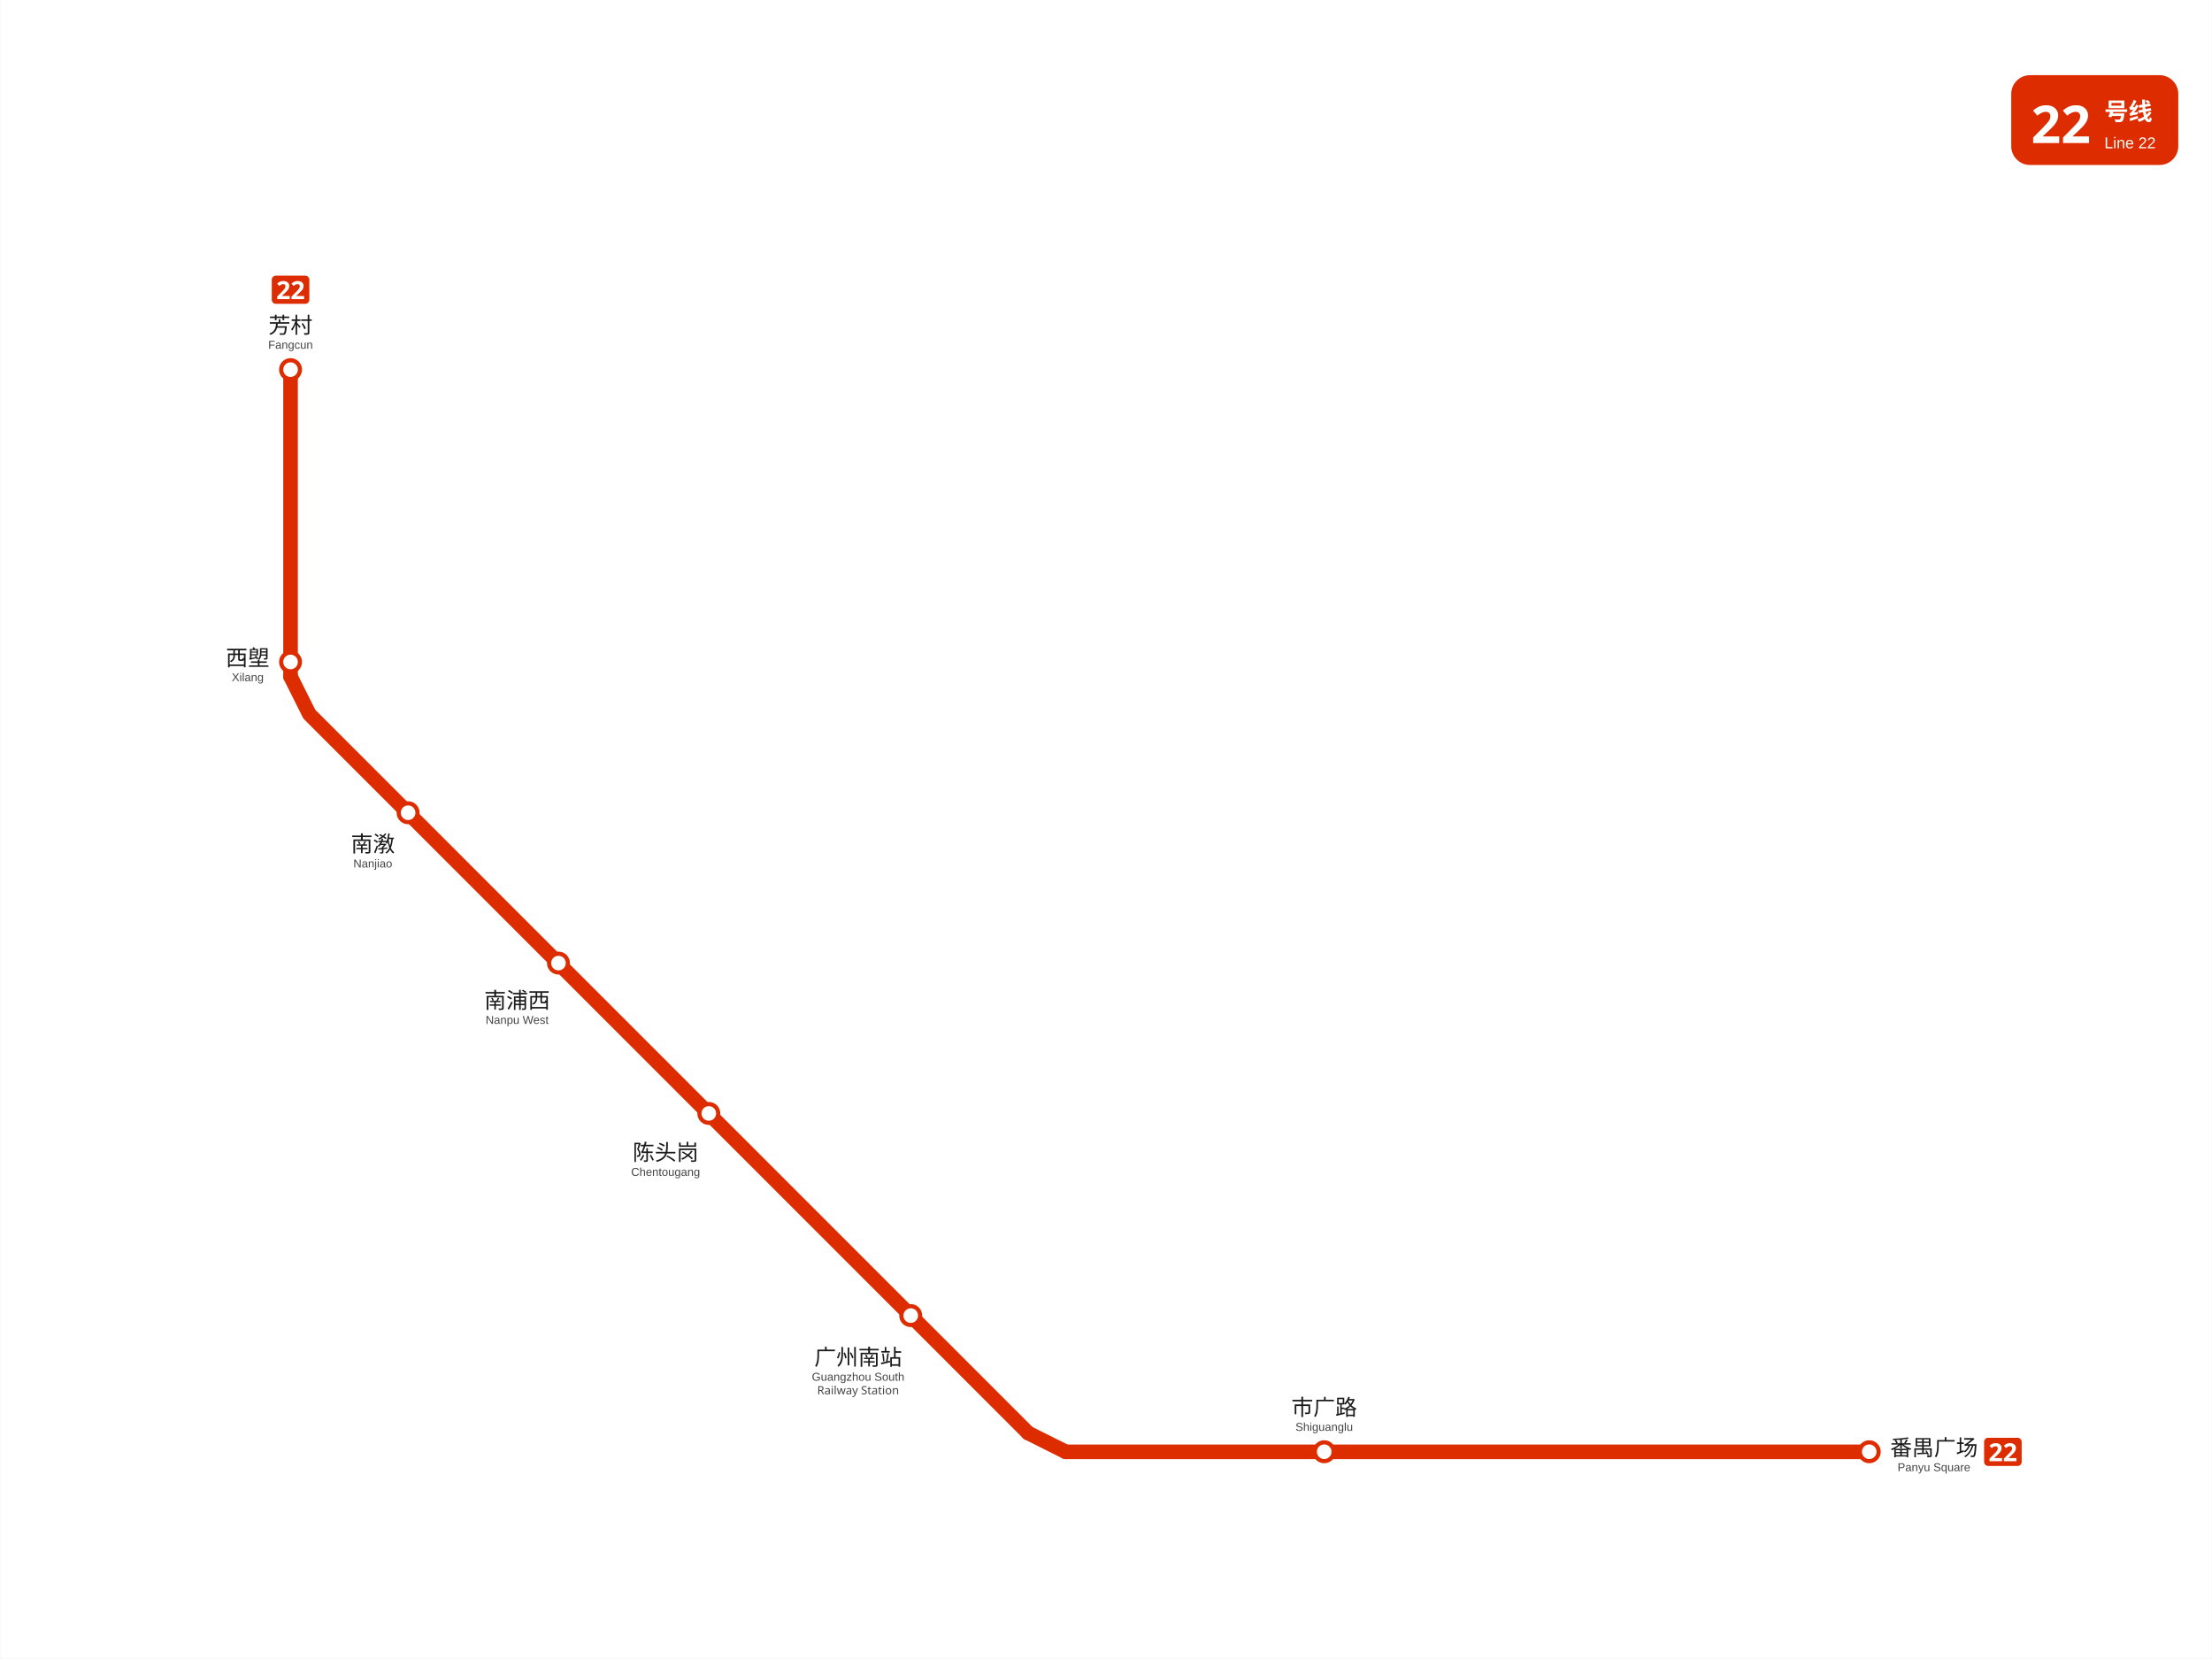
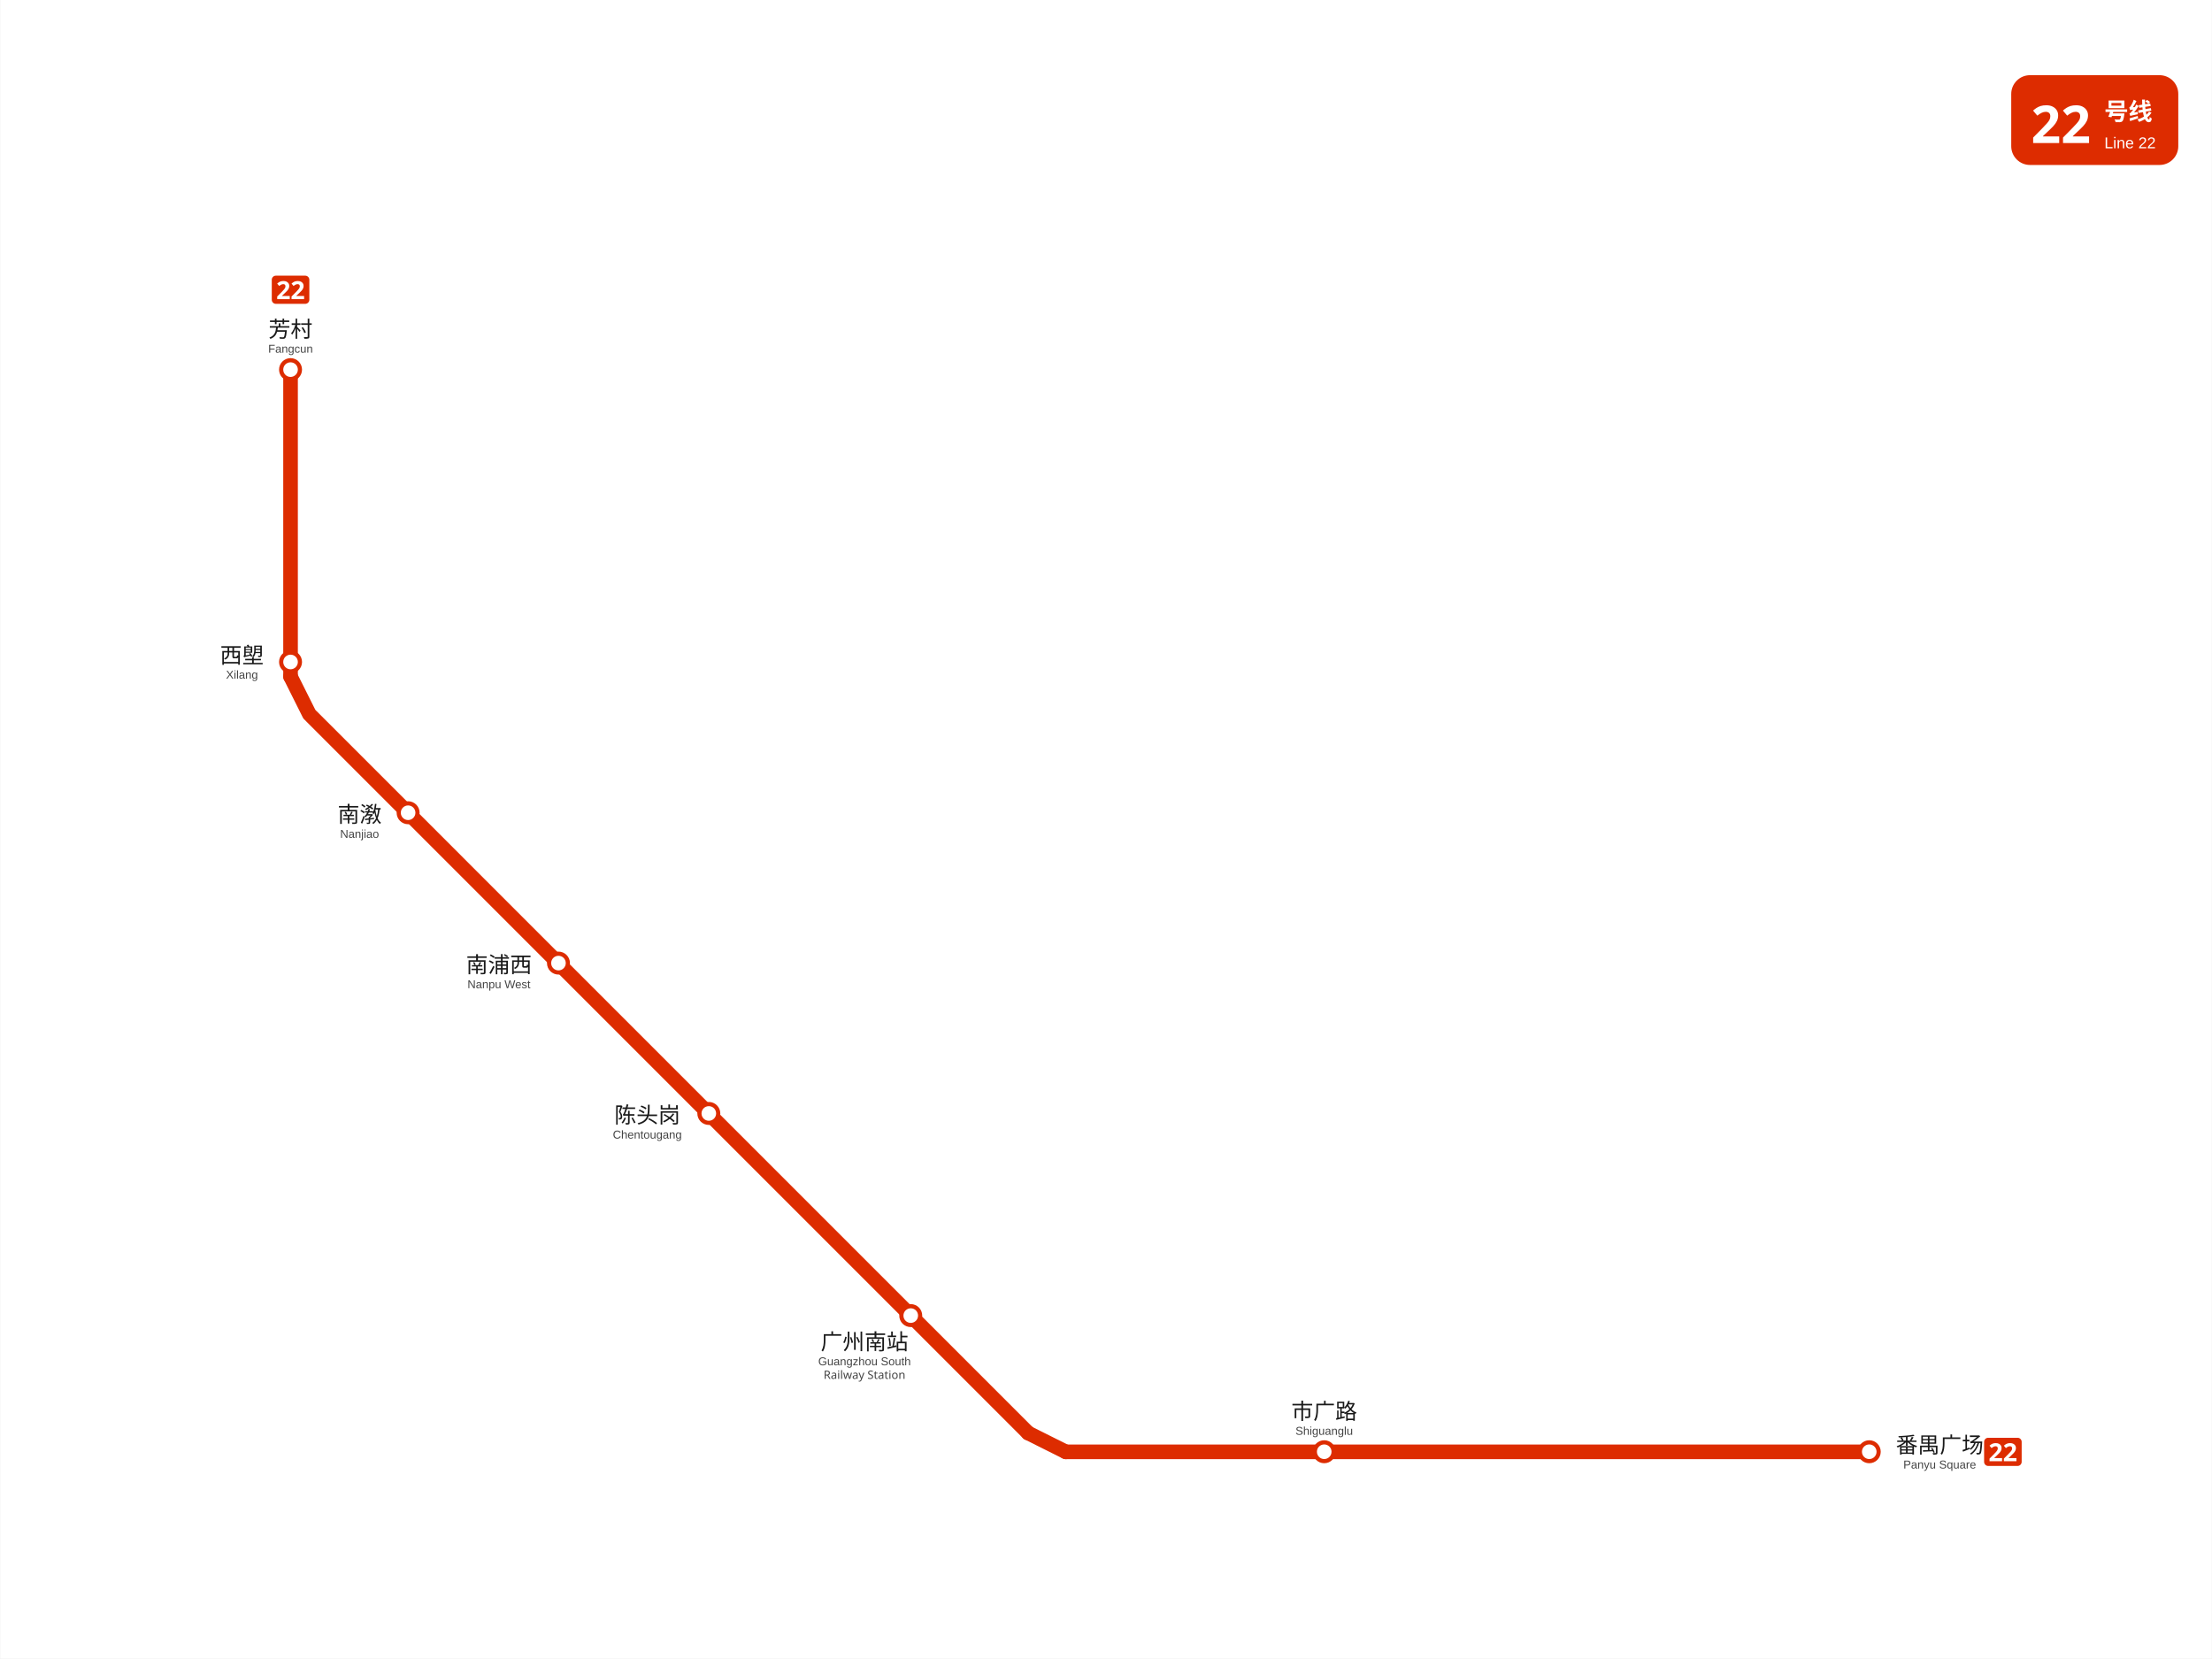
<svg xmlns="http://www.w3.org/2000/svg" viewBox="963.5 963.0 1059.0 794.2" data-pins="南浦西,南漖,市广路,广州南站,番禺广场,芳村,西塱,陈头岗" width="1059" height="794">
  <rect x="963.5" y="963.0" width="1058.995" height="794.25" fill="#ffffff" />
  <g id="走廊">
    <line x1="1102.50" y1="1140.00" x2="1102.50" y2="1287.00" style="fill:none;stroke:#DD2C00;stroke-width:7;stroke-linecap:round" />
    <line x1="1102.50" y1="1287.00" x2="1111.50" y2="1305.00" style="fill:none;stroke:#DD2C00;stroke-width:7;stroke-linecap:round" />
    <line x1="1112.62" y1="1306.12" x2="1303.88" y2="1497.38" style="fill:none;stroke:#DD2C00;stroke-width:7;stroke-linecap:round" />
    <line x1="1303.88" y1="1497.38" x2="1455.75" y2="1649.25" style="fill:none;stroke:#DD2C00;stroke-width:7;stroke-linecap:round" />
    <line x1="1455.75" y1="1649.25" x2="1473.75" y2="1658.25" style="fill:none;stroke:#DD2C00;stroke-width:7;stroke-linecap:round" />
    <line x1="1473.75" y1="1658.25" x2="1858.50" y2="1658.25" style="fill:none;stroke:#DD2C00;stroke-width:7;stroke-linecap:round" />
  </g>
  <g id="站圆">
    <circle cx="1858.5" cy="1658.2" r="4.5" data-nm="番禺广场" style="fill:#FFFFFF;stroke:#DD2C00;stroke-width:2" />
    <circle cx="1597.5" cy="1658.2" r="4.5" data-nm="市广路" style="fill:#FFFFFF;stroke:#DD2C00;stroke-width:2" />
    <circle cx="1399.5" cy="1593.0" r="4.5" data-nm="广州南站" style="fill:#FFFFFF;stroke:#DD2C00;stroke-width:2" />
    <circle cx="1302.8" cy="1496.2" r="4.5" data-nm="陈头岗" style="fill:#FFFFFF;stroke:#DD2C00;stroke-width:2" />
    <circle cx="1230.8" cy="1424.2" r="4.5" data-nm="南浦西" style="fill:#FFFFFF;stroke:#DD2C00;stroke-width:2" />
    <circle cx="1158.8" cy="1352.2" r="4.5" data-nm="南漖" style="fill:#FFFFFF;stroke:#DD2C00;stroke-width:2" />
    <circle cx="1102.5" cy="1280.0" r="4.5" data-nm="西塱" style="fill:#FFFFFF;stroke:#DD2C00;stroke-width:2" />
    <circle cx="1102.5" cy="1140.0" r="4.5" data-nm="芳村" style="fill:#FFFFFF;stroke:#DD2C00;stroke-width:2" />
  </g>
  <g id="线路徽标">
    <g data-badge="header" transform="translate(1926.49 999)" data-ink="#FFFFFF" data-box="1926.5,999.0,2006.5,1042.0" data-chip="1926.5,999.0,2006.5,1042.0">
      <rect x="0" y="0" width="80.0" height="43.0" rx="9.0" fill="#DD2C00" />
      <text x="9.5" y="32.5" font-family="'Microsoft YaHei', sans-serif" font-size="25" font-weight="bold" fill="#FFFFFF">22</text>
      <text x="44.6" y="21.5" font-family="'Microsoft YaHei', sans-serif" font-size="11.5" font-weight="600" fill="#FFFFFF">号线</text>
      <text x="44.6" y="35.0" font-family="Arial, sans-serif" font-size="7.5" fill="#FFFFFF">Line 22</text>
    </g>
    <g data-badge="chip" transform="translate(1913.5 1651.51)" data-box="1913.5,1651.5,1931.5,1665.0">
      <path d="M16.04 13.49h-14.09c-1.07 0 -1.95 -0.88 -1.95 -1.95v-9.59c0 -1.07 0.88 -1.95 1.95 -1.95h14.09c1.07 0 1.95 0.88 1.95 1.95v9.59C17.99 12.61 17.11 13.49 16.04 13.49z" fill="#DD2C00" />
      <path d="M8.59 11.24h-5.99v-1.26l2.15 -2.17c0.43 -0.45 0.78 -0.82 1.04 -1.12c0.26 -0.3 0.46 -0.57 0.58 -0.82s0.18 -0.51 0.18 -0.79c0 -0.34 -0.09 -0.6 -0.28 -0.77s-0.44 -0.25 -0.76 -0.25c-0.33 0 -0.65 0.08 -0.96 0.23c-0.31 0.15 -0.64 0.37 -0.98 0.65l-0.98 -1.16c0.24 -0.21 0.5 -0.41 0.78 -0.59c0.28 -0.19 0.6 -0.34 0.97 -0.46c0.36 -0.12 0.8 -0.17 1.31 -0.17c0.56 0 1.04 0.1 1.45 0.31s0.72 0.48 0.94 0.83c0.22 0.35 0.33 0.74 0.33 1.18c0 0.47 -0.09 0.9 -0.28 1.3c-0.19 0.39 -0.46 0.78 -0.82 1.16s-0.79 0.81 -1.29 1.27l-1.1 1.03v0.08h3.73V11.24z" fill="#FFFFFF" />
      <path d="M15.46 11.24h-5.99v-1.26l2.15 -2.17c0.43 -0.45 0.78 -0.82 1.04 -1.12c0.26 -0.3 0.46 -0.57 0.58 -0.82s0.18 -0.51 0.18 -0.79c0 -0.34 -0.09 -0.6 -0.28 -0.77s-0.44 -0.25 -0.76 -0.25c-0.33 0 -0.65 0.08 -0.96 0.23c-0.31 0.15 -0.64 0.37 -0.98 0.65l-0.98 -1.16c0.24 -0.21 0.5 -0.41 0.78 -0.59c0.28 -0.19 0.6 -0.34 0.97 -0.46c0.36 -0.12 0.8 -0.17 1.31 -0.17c0.56 0 1.04 0.1 1.45 0.31s0.72 0.48 0.94 0.83c0.22 0.35 0.33 0.74 0.33 1.18c0 0.47 -0.09 0.9 -0.28 1.3c-0.19 0.39 -0.46 0.78 -0.82 1.16s-0.79 0.81 -1.29 1.27l-1.1 1.03v0.08h3.73V11.24z" fill="#FFFFFF" />
    </g>
    <g data-badge="chip" transform="translate(1093.51 1095.01)" data-box="1093.5,1095.0,1111.5,1108.5">
      <path d="M16.04 13.49h-14.09c-1.07 0 -1.95 -0.88 -1.95 -1.95v-9.59c0 -1.07 0.88 -1.95 1.95 -1.95h14.09c1.07 0 1.95 0.88 1.95 1.95v9.59C17.99 12.61 17.11 13.49 16.04 13.49z" fill="#DD2C00" />
      <path d="M8.59 11.24h-5.99v-1.26l2.15 -2.17c0.43 -0.45 0.78 -0.82 1.04 -1.12c0.26 -0.3 0.46 -0.57 0.58 -0.82s0.18 -0.51 0.18 -0.79c0 -0.34 -0.09 -0.6 -0.28 -0.77s-0.44 -0.25 -0.76 -0.25c-0.33 0 -0.65 0.08 -0.96 0.23c-0.31 0.15 -0.64 0.37 -0.98 0.65l-0.98 -1.16c0.24 -0.21 0.5 -0.41 0.78 -0.59c0.28 -0.19 0.6 -0.34 0.97 -0.46c0.36 -0.12 0.8 -0.17 1.31 -0.17c0.56 0 1.04 0.1 1.45 0.31s0.72 0.48 0.94 0.83c0.22 0.35 0.33 0.74 0.33 1.18c0 0.47 -0.09 0.9 -0.28 1.3c-0.19 0.39 -0.46 0.78 -0.82 1.16s-0.79 0.81 -1.29 1.27l-1.1 1.03v0.08h3.73V11.24z" fill="#FFFFFF" />
      <path d="M15.46 11.24h-5.99v-1.26l2.15 -2.17c0.43 -0.45 0.78 -0.82 1.04 -1.12c0.26 -0.3 0.46 -0.57 0.58 -0.82s0.18 -0.51 0.18 -0.79c0 -0.34 -0.09 -0.6 -0.28 -0.77s-0.44 -0.25 -0.76 -0.25c-0.33 0 -0.65 0.08 -0.96 0.23c-0.31 0.15 -0.64 0.37 -0.98 0.65l-0.98 -1.16c0.24 -0.21 0.5 -0.41 0.78 -0.59c0.28 -0.19 0.6 -0.34 0.97 -0.46c0.36 -0.12 0.8 -0.17 1.31 -0.17c0.56 0 1.04 0.1 1.45 0.31s0.72 0.48 0.94 0.83c0.22 0.35 0.33 0.74 0.33 1.18c0 0.47 -0.09 0.9 -0.28 1.3c-0.19 0.39 -0.46 0.78 -0.82 1.16s-0.79 0.81 -1.29 1.27l-1.1 1.03v0.08h3.73V11.24z" fill="#FFFFFF" />
    </g>
  </g>
  <g id="站名标注" font-family="'Microsoft YaHei', 'PingFang SC', sans-serif">
-     <text x="1889.5" y="1660.0" text-anchor="middle" font-size="10.5" font-weight="500" fill="#1a1a1a">番禺广场</text>
-     <text x="1889.5" y="1667.5" text-anchor="middle" font-size="5.5" font-family="Arial, sans-serif" fill="#444444">Panyu Square</text>
-     <text x="1597.5" y="1640.7" text-anchor="middle" font-size="10.5" font-weight="500" fill="#1a1a1a">市广路</text>
-     <text x="1597.5" y="1648.2" text-anchor="middle" font-size="5.5" font-family="Arial, sans-serif" fill="#444444">Shiguanglu</text>
-     <text x="1374.3" y="1616.7" text-anchor="middle" font-size="10.5" font-weight="500" fill="#1a1a1a">广州南站</text>
-     <text x="1374.3" y="1624.2" text-anchor="middle" font-size="5.5" font-family="Arial, sans-serif" fill="#444444">Guangzhou South</text>
-     <text x="1374.3" y="1630.7" text-anchor="middle" font-size="5.5" fill="#444444">Railway Station</text>
-     <text x="1282.1" y="1518.6" text-anchor="middle" font-size="10.5" font-weight="500" fill="#1a1a1a">陈头岗</text>
-     <text x="1282.1" y="1526.1" text-anchor="middle" font-size="5.5" font-family="Arial, sans-serif" fill="#444444">Chentougang</text>
-     <text x="1211.0" y="1445.8" text-anchor="middle" font-size="10.5" font-weight="500" fill="#1a1a1a">南浦西</text>
-     <text x="1211.0" y="1453.3" text-anchor="middle" font-size="5.5" font-family="Arial, sans-serif" fill="#444444">Nanpu West</text>
-     <text x="1141.9" y="1370.9" text-anchor="middle" font-size="10.5" font-weight="500" fill="#1a1a1a">南漖</text>
-     <text x="1141.9" y="1378.4" text-anchor="middle" font-size="5.5" font-family="Arial, sans-serif" fill="#444444">Nanjiao</text>
-     <text x="1082.0" y="1281.8" text-anchor="middle" font-size="10.5" font-weight="500" fill="#1a1a1a">西塱</text>
-     <text x="1082.0" y="1289.2" text-anchor="middle" font-size="5.5" font-family="Arial, sans-serif" fill="#444444">Xilang</text>
-     <text x="1102.5" y="1122.5" text-anchor="middle" font-size="10.5" font-weight="500" fill="#1a1a1a">芳村</text>
-     <text x="1102.5" y="1130.0" text-anchor="middle" font-size="5.5" font-family="Arial, sans-serif" fill="#444444">Fangcun</text>
+     <text x="1892.25" y="1658.73" text-anchor="middle" font-size="10.5" font-weight="500" fill="#1a1a1a">番禺广场</text>
+     <text x="1892.25" y="1666.23" text-anchor="middle" font-size="5.5" font-family="Arial, sans-serif" fill="#444444">Panyu Square</text>
+     <text x="1597.50" y="1642.60" text-anchor="middle" font-size="10.5" font-weight="500" fill="#1a1a1a">市广路</text>
+     <text x="1597.50" y="1650.10" text-anchor="middle" font-size="5.5" font-family="Arial, sans-serif" fill="#444444">Shiguanglu</text>
+     <text x="1377.36" y="1609.31" text-anchor="middle" font-size="10.5" font-weight="500" fill="#1a1a1a">广州南站</text>
+     <text x="1377.36" y="1616.81" text-anchor="middle" font-size="5.5" font-family="Arial, sans-serif" fill="#444444">Guangzhou South</text>
+     <text x="1377.36" y="1623.31" text-anchor="middle" font-size="5.5" fill="#444444">Railway Station</text>
+     <text x="1273.35" y="1500.73" text-anchor="middle" font-size="10.5" font-weight="500" fill="#1a1a1a">陈头岗</text>
+     <text x="1273.35" y="1508.23" text-anchor="middle" font-size="5.5" font-family="Arial, sans-serif" fill="#444444">Chentougang</text>
+     <text x="1202.30" y="1428.73" text-anchor="middle" font-size="10.5" font-weight="500" fill="#1a1a1a">南浦西</text>
+     <text x="1202.30" y="1436.23" text-anchor="middle" font-size="5.5" font-family="Arial, sans-serif" fill="#444444">Nanpu West</text>
+     <text x="1135.55" y="1356.73" text-anchor="middle" font-size="10.5" font-weight="500" fill="#1a1a1a">南漖</text>
+     <text x="1135.55" y="1364.23" text-anchor="middle" font-size="5.5" font-family="Arial, sans-serif" fill="#444444">Nanjiao</text>
+     <text x="1079.25" y="1280.58" text-anchor="middle" font-size="10.5" font-weight="500" fill="#1a1a1a">西塱</text>
+     <text x="1079.25" y="1287.98" text-anchor="middle" font-size="5.5" font-family="Arial, sans-serif" fill="#444444">Xilang</text>
+     <text x="1102.50" y="1124.40" text-anchor="middle" font-size="10.5" font-weight="500" fill="#1a1a1a">芳村</text>
+     <text x="1102.50" y="1131.90" text-anchor="middle" font-size="5.5" font-family="Arial, sans-serif" fill="#444444">Fangcun</text>
  </g>
</svg>
